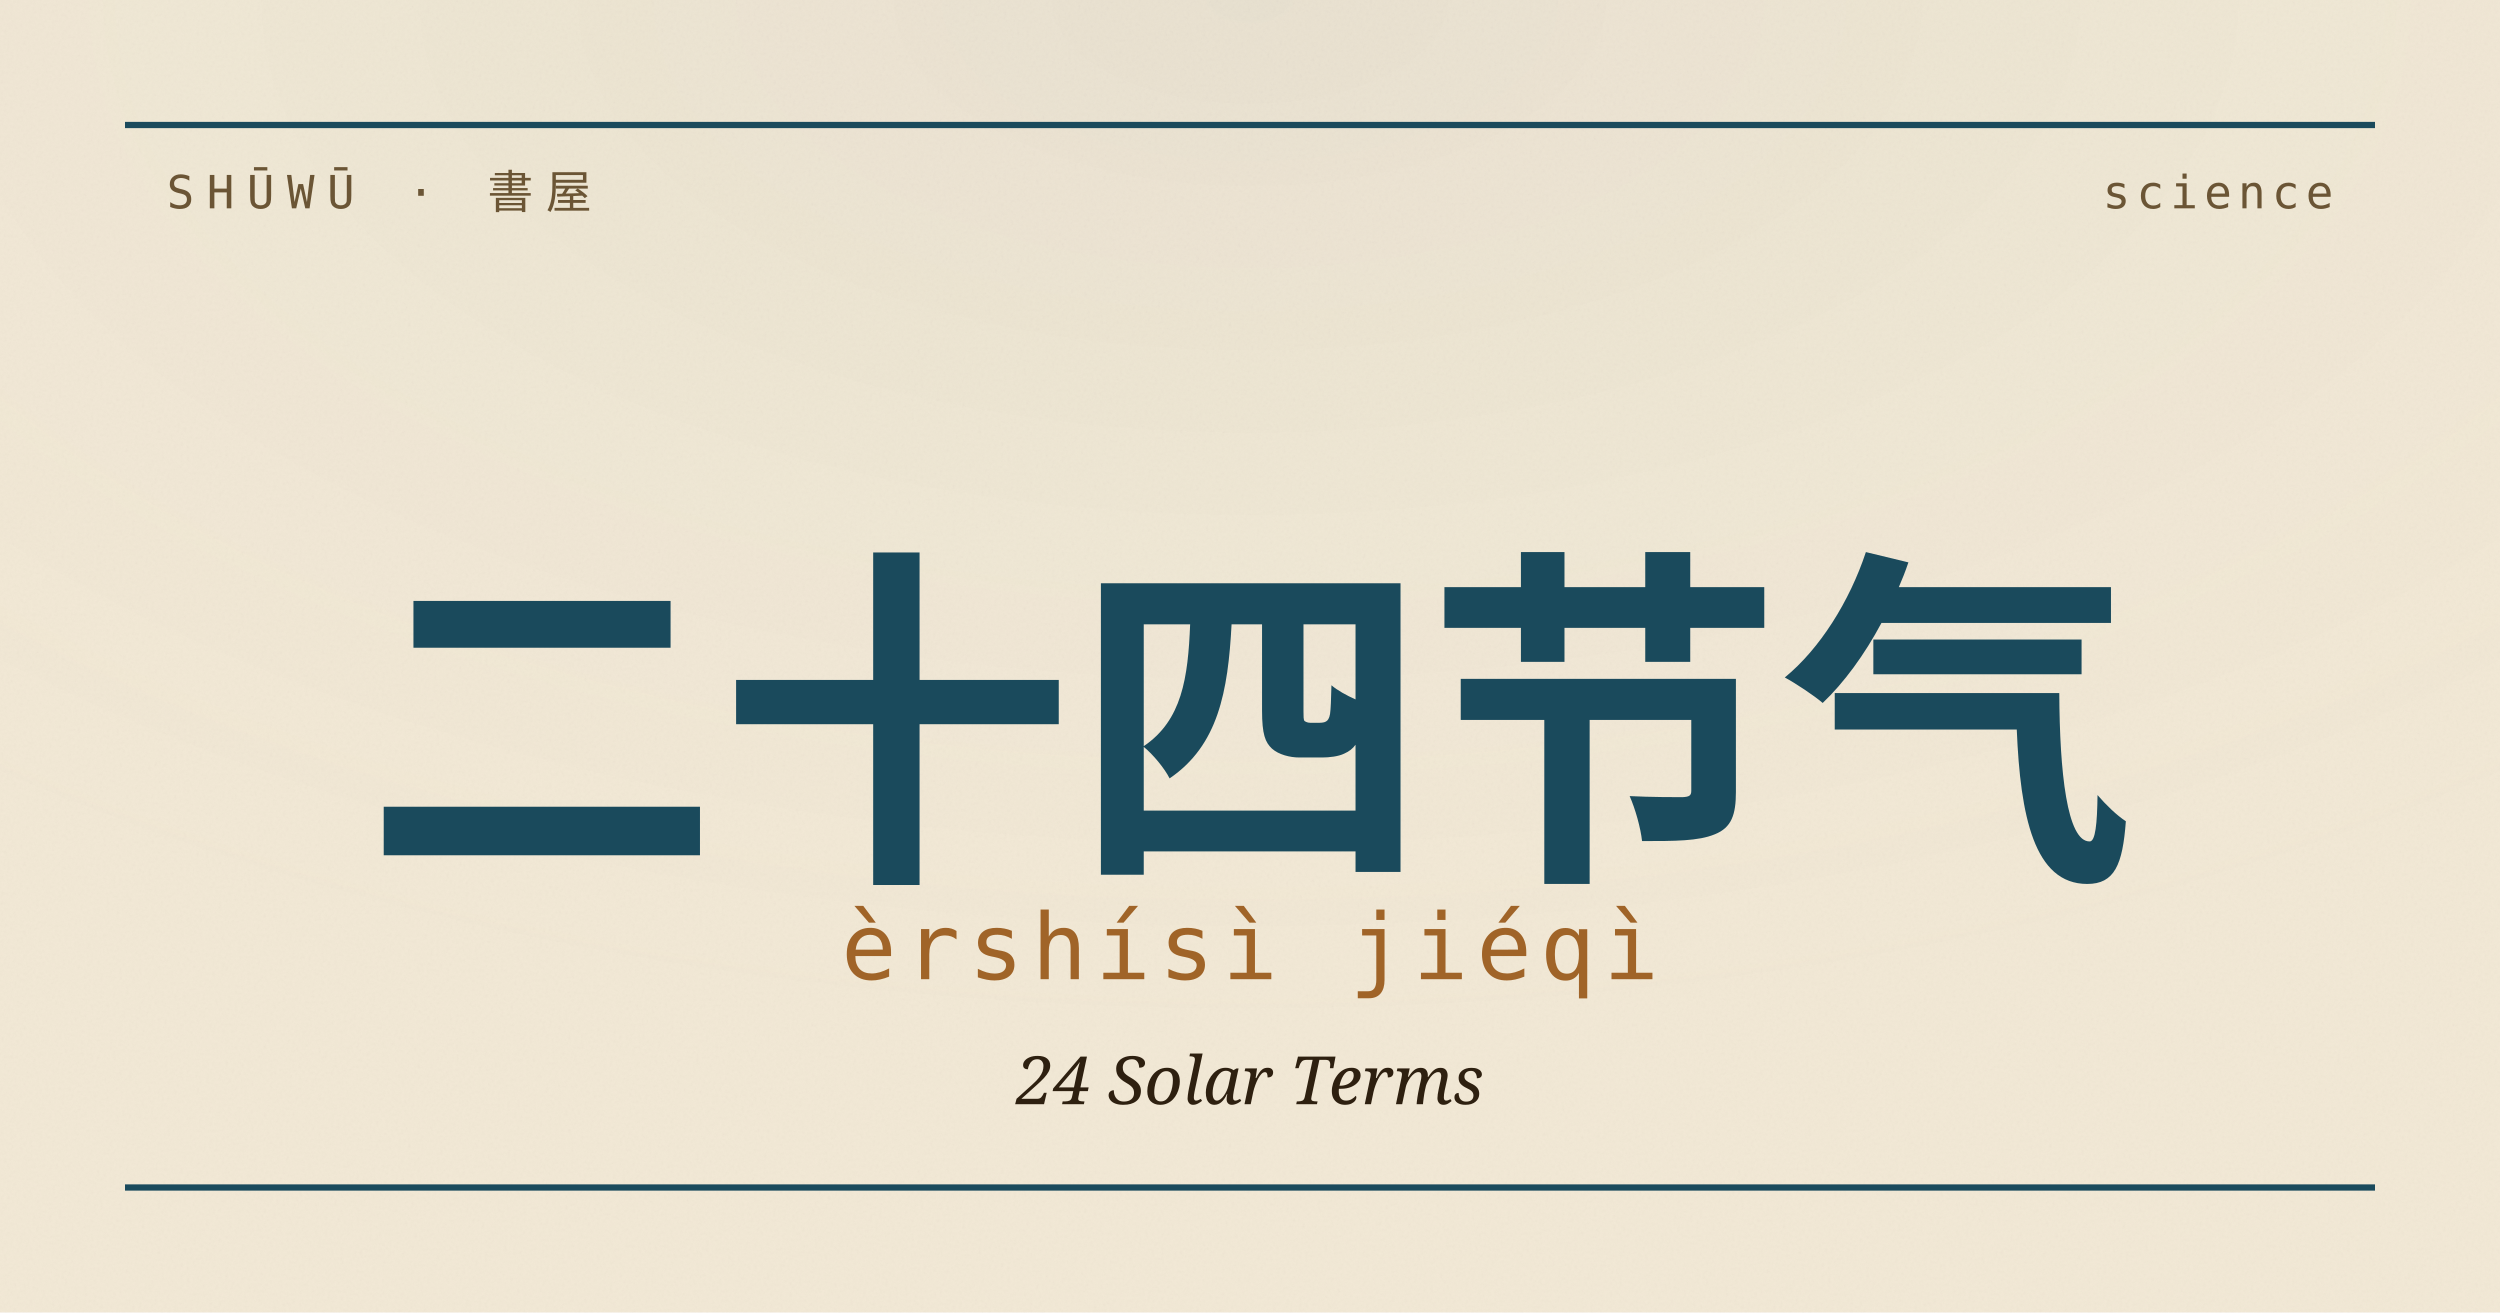
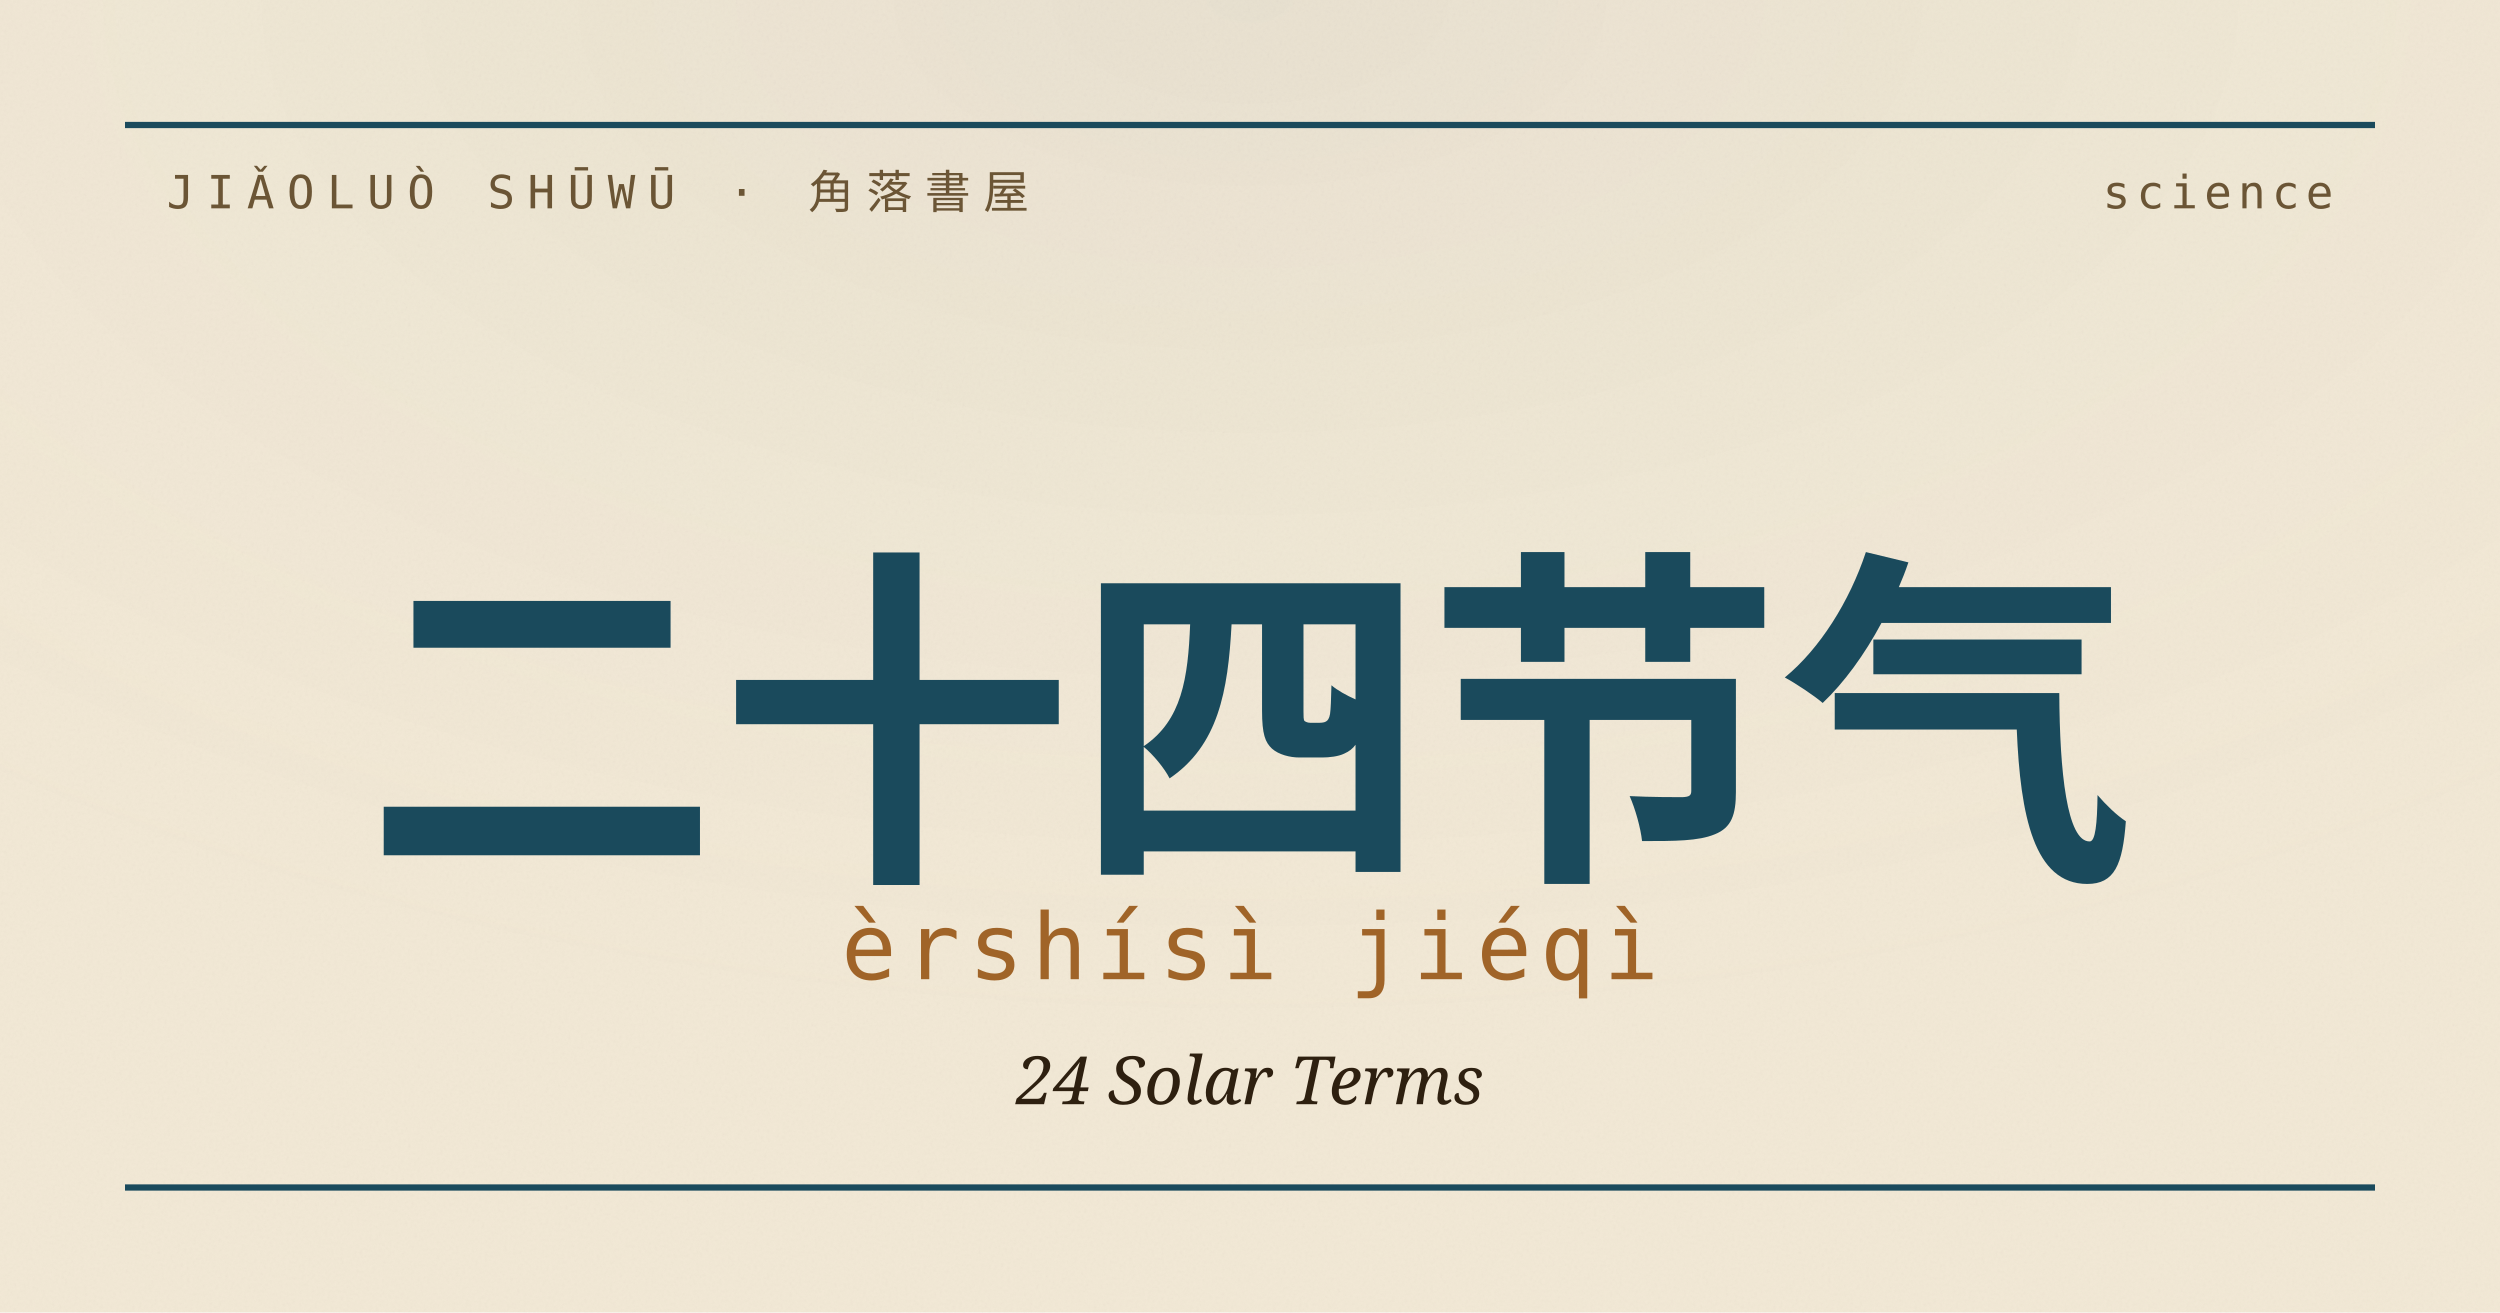
<svg xmlns="http://www.w3.org/2000/svg" viewBox="0 0 1200 630" width="1200" height="630">
  <defs>
    <filter id="paper">
      <feTurbulence type="fractalNoise" baseFrequency="0.65" numOctaves="5" stitchTiles="stitch" />
      <feColorMatrix type="saturate" values="0" />
    </filter>
    <radialGradient id="vignette" cx="50%" cy="0%" r="80%">
      <stop offset="0%" stop-color="#1a4a5c" stop-opacity="0.05" />
      <stop offset="100%" stop-color="#f2e8d5" stop-opacity="0" />
    </radialGradient>
  </defs>
  <rect width="1200" height="630" fill="#f2e8d5" />
  <rect width="1200" height="630" fill="url(#vignette)" />
  <rect width="1200" height="630" filter="url(#paper)" opacity="0.06" />
  <line x1="60" y1="60" x2="1140" y2="60" stroke="#1a4a5c" stroke-width="3" />
  <line x1="60" y1="570" x2="1140" y2="570" stroke="#1a4a5c" stroke-width="3" />
-   <text x="80" y="100" font-family="Inconsolata, monospace" font-size="22" letter-spacing="6" fill="#6b5535" text-transform="uppercase">SHŪWŪ · 書屋</text>
+   <text x="80" y="100" font-family="Inconsolata, monospace" font-size="22" letter-spacing="6" fill="#6b5535" text-transform="uppercase">JIǍOLUÒ SHŪWŪ · 角落書屋</text>
  <text x="1120" y="100" font-family="Inconsolata, monospace" font-size="22" letter-spacing="3" fill="#6b5535" text-anchor="end">science</text>
  <text x="600" y="350" font-family="Noto Serif SC, serif" font-size="170" font-weight="700" fill="#1a4a5c" text-anchor="middle" dominant-baseline="middle">二十四节气</text>
  <text x="600" y="470" font-family="Inconsolata, monospace" font-size="44" letter-spacing="4" fill="#a06428" text-anchor="middle">èrshísì jiéqì</text>
  <text x="600" y="530" font-family="Cormorant Garamond, Georgia, serif" font-style="italic" font-size="32" fill="#2e2010" text-anchor="middle">24 Solar Terms</text>
</svg>
